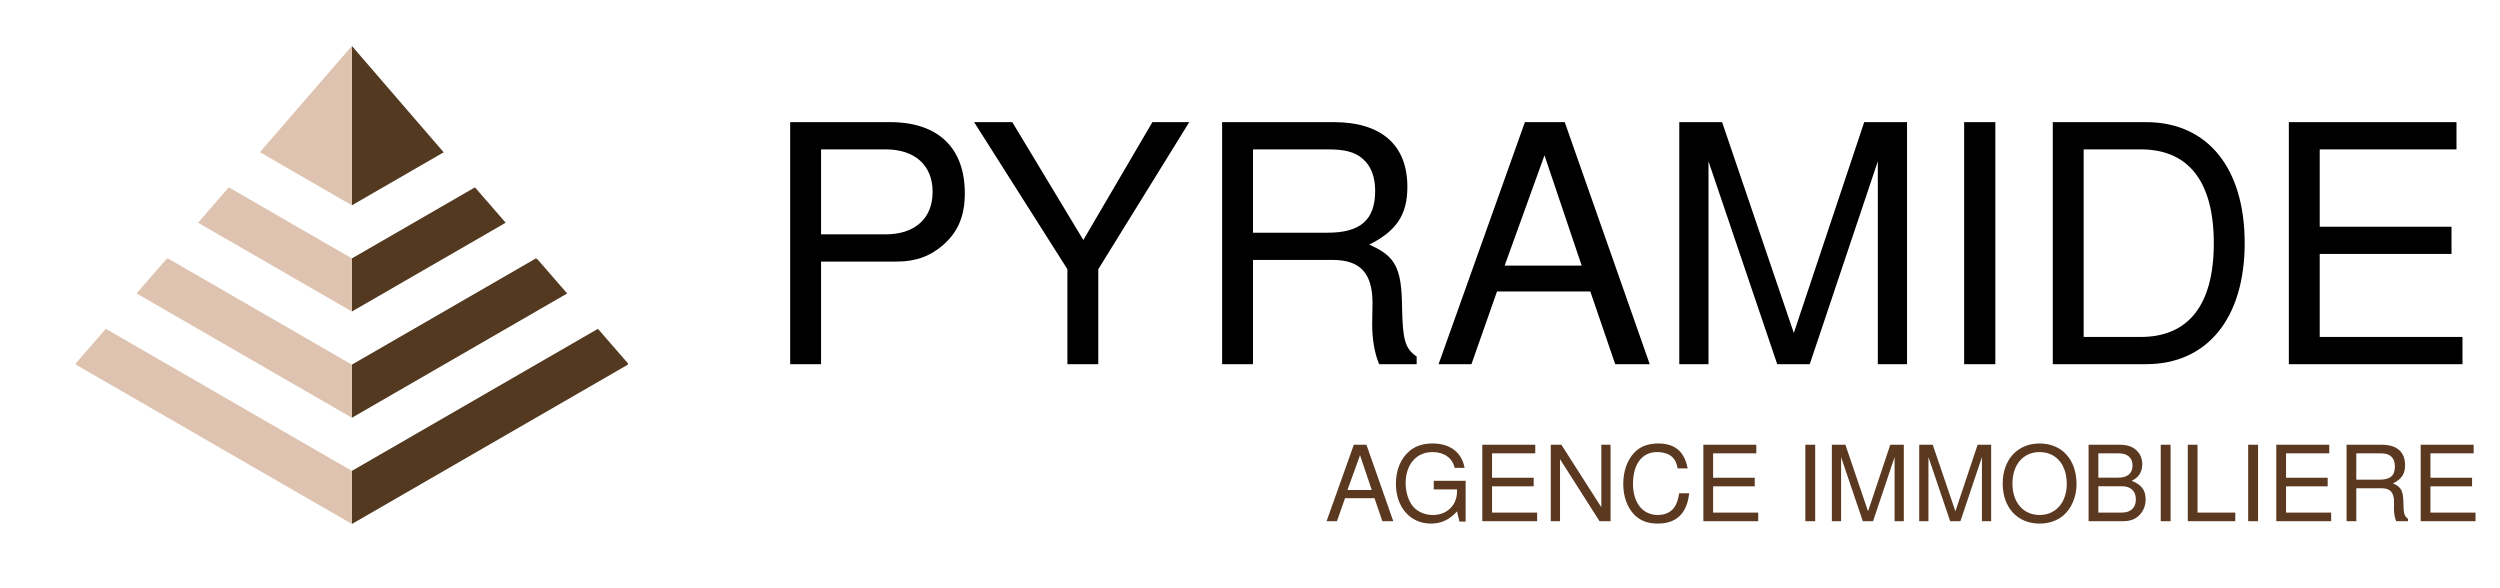
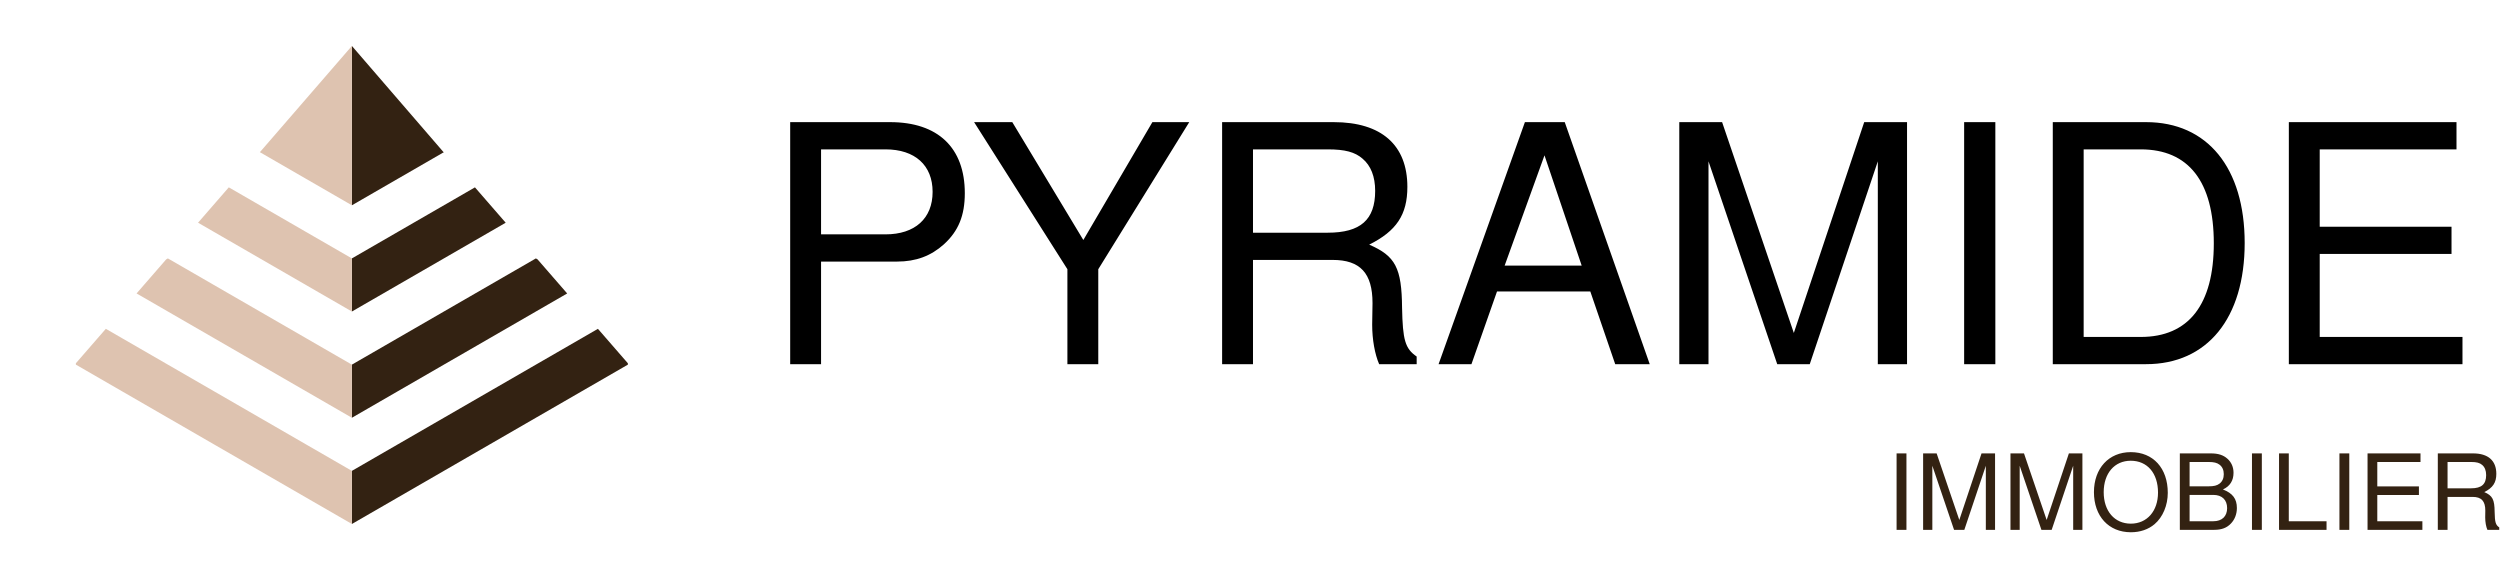
<svg xmlns="http://www.w3.org/2000/svg" width="100%" height="100%" viewBox="0 0 7458 1752" version="1.1" xml:space="preserve" style="fill-rule:evenodd;clip-rule:evenodd;stroke-linejoin:round;stroke-miterlimit:2;">
-   <g transform="matrix(1,0,0,1,-3744,-201.1256)">
-     <g id="Artboard2" transform="matrix(2.125802,0,0,0.706034,-4215.205,201.1256)">
+   <g transform="matrix(1,0,0,1,-7231.116,-201.1256)">
+     <g id="Artboard2" transform="matrix(2.125802,0,0,0.706034,-728.0883,201.1256)">
      <rect x="3744.094" y="0" width="3507.874" height="2480.315" style="fill:none;" />
-       <g transform="matrix(0.4729,0,0,1.423858,3408.435,88.5294)">
-         <g transform="matrix(1,0,0,1,0.06442,-299.073)">
-           <path d="M1753.937,373.235L2025.08,687.402L2026.882,688.443L2026.882,688.517L1890.442,767.291L1890.377,767.254L1890.377,767.328L1753.937,846.102L1753.937,373.235ZM1890.377,609.631L1890.377,609.706L1890.442,609.669L1890.377,609.631Z" style="fill:rgb(82,57,32);" />
-         </g>
-         <g transform="matrix(1,0,0,1,0.06442,-299.073)">
-           <path d="M2119.133,792.878L2210.364,897.828L2163.452,924.913L2163.387,924.876L2163.387,924.95L2026.947,1003.724L2026.882,1003.687L2026.882,1003.761L1890.442,1082.535L1890.377,1082.498L1890.377,1082.572L1753.937,1161.346L1753.937,1003.724L2119.133,792.878Z" style="fill:rgb(82,57,32);" />
-         </g>
-         <g transform="matrix(1,0,0,1,0.06442,-299.073)">
-           <path d="M1753.937,1318.969L2299.956,1003.724L2304.899,1006.578L2392.827,1107.727L2299.956,1161.346L2299.892,1161.309L2299.892,1161.384L2163.452,1240.157L2163.387,1240.12L2163.387,1240.195L2026.947,1318.969L2026.882,1318.931L2026.882,1319.006L1890.442,1397.78L1890.377,1397.743L1890.377,1397.817L1753.937,1476.591L1753.937,1318.969Z" style="fill:rgb(82,57,32);" />
-         </g>
-         <g transform="matrix(1,0,0,1,0.06442,-299.073)">
-           <path d="M2572.902,1319.006L2436.461,1397.78L2436.397,1397.743L2436.397,1397.817L2299.956,1476.591L2299.892,1476.554L2299.892,1476.628L2163.452,1555.402L2163.387,1555.365L2163.387,1555.439L2026.947,1634.213L2026.882,1634.176L2026.882,1634.25L1890.442,1713.024L1890.377,1712.987L1890.377,1713.061L1753.937,1791.835L1753.937,1634.213L2484.059,1212.677L2572.902,1314.879L2572.902,1319.006Z" style="fill:rgb(82,57,32);" />
-         </g>
-         <g transform="matrix(1,0,0,1,0.06442,-299.073)">
-           <path d="M1753.937,1791.835L934.843,1318.931L934.843,1314.902L1023.743,1212.635L1071.348,1240.12L1071.348,1240.195L1071.413,1240.157L1207.853,1318.931L1207.853,1319.006L1207.918,1318.969L1344.358,1397.743L1344.358,1397.817L1344.422,1397.78L1480.863,1476.554L1480.863,1476.628L1480.927,1476.591L1617.368,1555.365L1617.368,1555.439L1617.432,1555.402L1753.873,1634.176L1753.873,1634.25L1753.937,1634.213L1753.937,1791.835Z" style="fill:rgb(222,195,176);" />
-         </g>
-         <g transform="matrix(1,0,0,1,0.06442,-299.073)">
-           <path d="M1753.937,1476.591L1114.974,1107.685L1202.755,1006.705L1207.918,1003.724L1344.358,1082.498L1344.358,1082.572L1344.422,1082.535L1480.863,1161.309L1480.863,1161.384L1480.927,1161.346L1617.368,1240.12L1617.368,1240.195L1617.432,1240.157L1753.873,1318.931L1753.873,1319.006L1753.937,1318.969L1753.937,1476.591Z" style="fill:rgb(222,195,176);" />
-         </g>
-         <g transform="matrix(1,0,0,1,0.06442,-299.073)">
-           <path d="M1297.437,897.786L1388.668,792.836L1480.863,846.065L1480.863,846.139L1480.927,846.102L1617.368,924.876L1617.368,924.95L1617.432,924.913L1753.873,1003.687L1753.873,1003.761L1753.937,1003.724L1753.937,1161.346L1297.437,897.786Z" style="fill:rgb(222,195,176);" />
-         </g>
-         <g transform="matrix(1,0,0,1,0.06442,-299.073)">
-           <path d="M1480.927,688.48L1753.937,373.235L1753.937,530.857L1753.873,530.82L1753.873,530.895L1753.937,530.857L1753.937,688.48L1753.873,688.443L1753.873,688.517L1753.937,688.48L1753.937,846.102L1480.927,688.48ZM1617.368,609.631L1617.368,609.706L1617.432,609.669L1617.368,609.631Z" style="fill:rgb(222,195,176);" />
-         </g>
+       <g transform="matrix(0.4729,0,0,1.423858,3408.466,-337.3081)">
+         <path d="M1753.937,373.235L2025.08,687.402L2026.882,688.443L2026.882,688.517L1890.442,767.291L1890.377,767.254L1890.377,767.328L1753.937,846.102L1753.937,373.235ZM1890.377,609.631L1890.377,609.706L1890.442,609.669L1890.377,609.631Z" style="fill:rgb(51,34,18);" />
+       </g>
+       <g transform="matrix(0.4729,0,0,1.423858,3408.466,-337.3081)">
+         <path d="M2119.133,792.878L2210.364,897.828L2163.452,924.913L2163.387,924.876L2163.387,924.95L2026.947,1003.724L2026.882,1003.687L2026.882,1003.761L1890.442,1082.535L1890.377,1082.498L1890.377,1082.572L1753.937,1161.346L1753.937,1003.724L2119.133,792.878Z" style="fill:rgb(51,34,18);" />
+       </g>
+       <g transform="matrix(0.4729,0,0,1.423858,3408.466,-337.3081)">
+         <path d="M1753.937,1318.969L2299.956,1003.724L2304.899,1006.578L2392.827,1107.727L2299.956,1161.346L2299.892,1161.309L2299.892,1161.384L2163.452,1240.157L2163.387,1240.12L2163.387,1240.195L2026.947,1318.969L2026.882,1318.931L2026.882,1319.006L1890.442,1397.78L1890.377,1397.743L1890.377,1397.817L1753.937,1476.591L1753.937,1318.969Z" style="fill:rgb(51,34,18);" />
+       </g>
+       <g transform="matrix(0.4729,0,0,1.423858,3408.466,-337.3081)">
+         <path d="M2572.902,1319.006L2436.461,1397.78L2436.397,1397.743L2436.397,1397.817L2299.956,1476.591L2299.892,1476.554L2299.892,1476.628L2163.452,1555.402L2163.387,1555.365L2163.387,1555.439L2026.947,1634.213L2026.882,1634.176L2026.882,1634.25L1890.442,1713.024L1890.377,1712.987L1890.377,1713.061L1753.937,1791.835L1753.937,1634.213L2484.059,1212.677L2572.902,1314.879L2572.902,1319.006Z" style="fill:rgb(51,34,18);" />
+       </g>
+       <g transform="matrix(0.4729,0,0,1.423858,3408.466,-337.3081)">
+         <path d="M1753.937,1791.835L934.843,1318.931L934.843,1314.902L1023.743,1212.635L1071.348,1240.12L1071.348,1240.195L1071.413,1240.157L1207.853,1318.931L1207.853,1319.006L1207.918,1318.969L1344.358,1397.743L1344.358,1397.817L1344.422,1397.78L1480.863,1476.554L1480.863,1476.628L1480.927,1476.591L1617.368,1555.365L1617.368,1555.439L1617.432,1555.402L1753.873,1634.176L1753.873,1634.25L1753.937,1634.213L1753.937,1791.835Z" style="fill:rgb(222,195,176);" />
+       </g>
+       <g transform="matrix(0.4729,0,0,1.423858,3408.466,-337.3081)">
+         <path d="M1753.937,1476.591L1114.974,1107.685L1202.755,1006.705L1207.918,1003.724L1344.358,1082.498L1344.358,1082.572L1344.422,1082.535L1480.863,1161.309L1480.863,1161.384L1480.927,1161.346L1617.368,1240.12L1617.368,1240.195L1617.432,1240.157L1753.873,1318.931L1753.873,1319.006L1753.937,1318.969L1753.937,1476.591Z" style="fill:rgb(222,195,176);" />
+       </g>
+       <g transform="matrix(0.4729,0,0,1.423858,3408.466,-337.3081)">
+         <path d="M1297.437,897.786L1388.668,792.836L1480.863,846.065L1480.863,846.139L1480.927,846.102L1617.368,924.876L1617.368,924.95L1617.432,924.913L1753.873,1003.687L1753.873,1003.761L1753.937,1003.724L1753.937,1161.346L1297.437,897.786Z" style="fill:rgb(222,195,176);" />
+       </g>
+       <g transform="matrix(0.4729,0,0,1.423858,3408.466,-337.3081)">
+         <path d="M1480.927,688.48L1753.937,373.235L1753.937,530.857L1753.873,530.82L1753.873,530.895L1753.937,530.857L1753.937,688.48L1753.873,688.443L1753.873,688.517L1753.937,688.48L1753.937,846.102L1480.927,688.48ZM1617.368,609.631L1617.368,609.706L1617.432,609.669L1617.368,609.631Z" style="fill:rgb(222,195,176);" />
      </g>
      <g transform="matrix(0.812744,0,0,2.447095,4272.719,-3720.343)">
        <text x="661.786px" y="2149.105px" style="font-family:'Helvetica';font-size:573.253px;">PYRAMIDE</text>
      </g>
-       <g transform="matrix(1.14273,0,0,3.440654,4278.406,-5374.431)">
-         <text x="1159.34px" y="2202.062px" style="font-family:'Helvetica';font-size:128.781px;fill:rgb(91,56,32);">AGENCE</text>
-         <text x="1736.589px" y="2202.062px" style="font-family:'Helvetica';font-size:128.781px;fill:rgb(91,56,32);">IMMOBILIERE</text>
+       <g transform="matrix(1.14273,0,0,3.440654,5066.103,-5337.816)">
+         <text x="1159.34px" y="2202.062px" style="font-family:'Helvetica';font-size:128.781px;fill:rgb(51,34,18);">IMMOBILIER</text>
      </g>
    </g>
  </g>
</svg>
